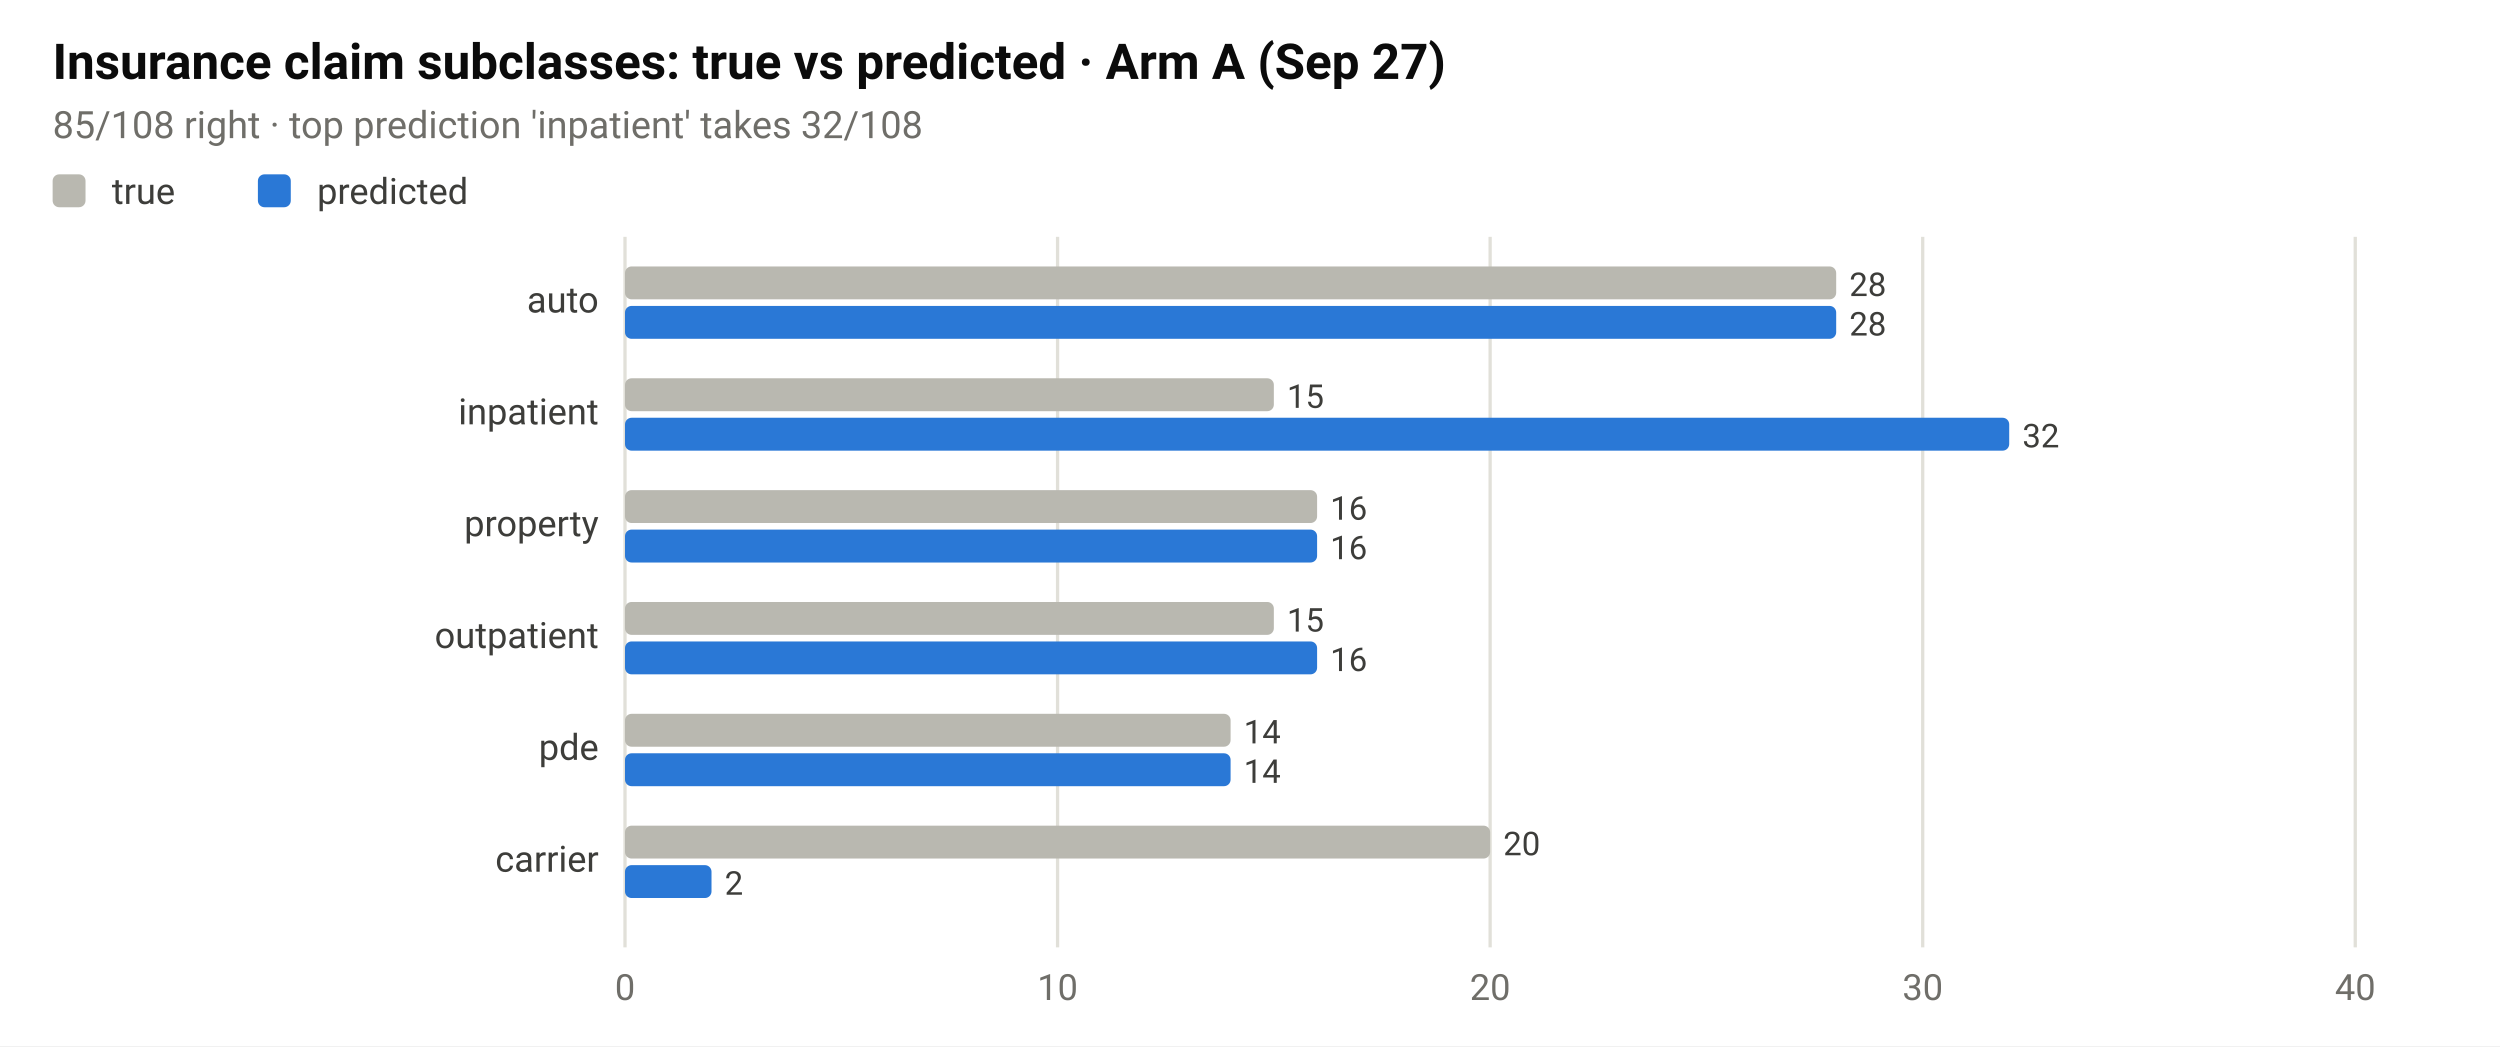
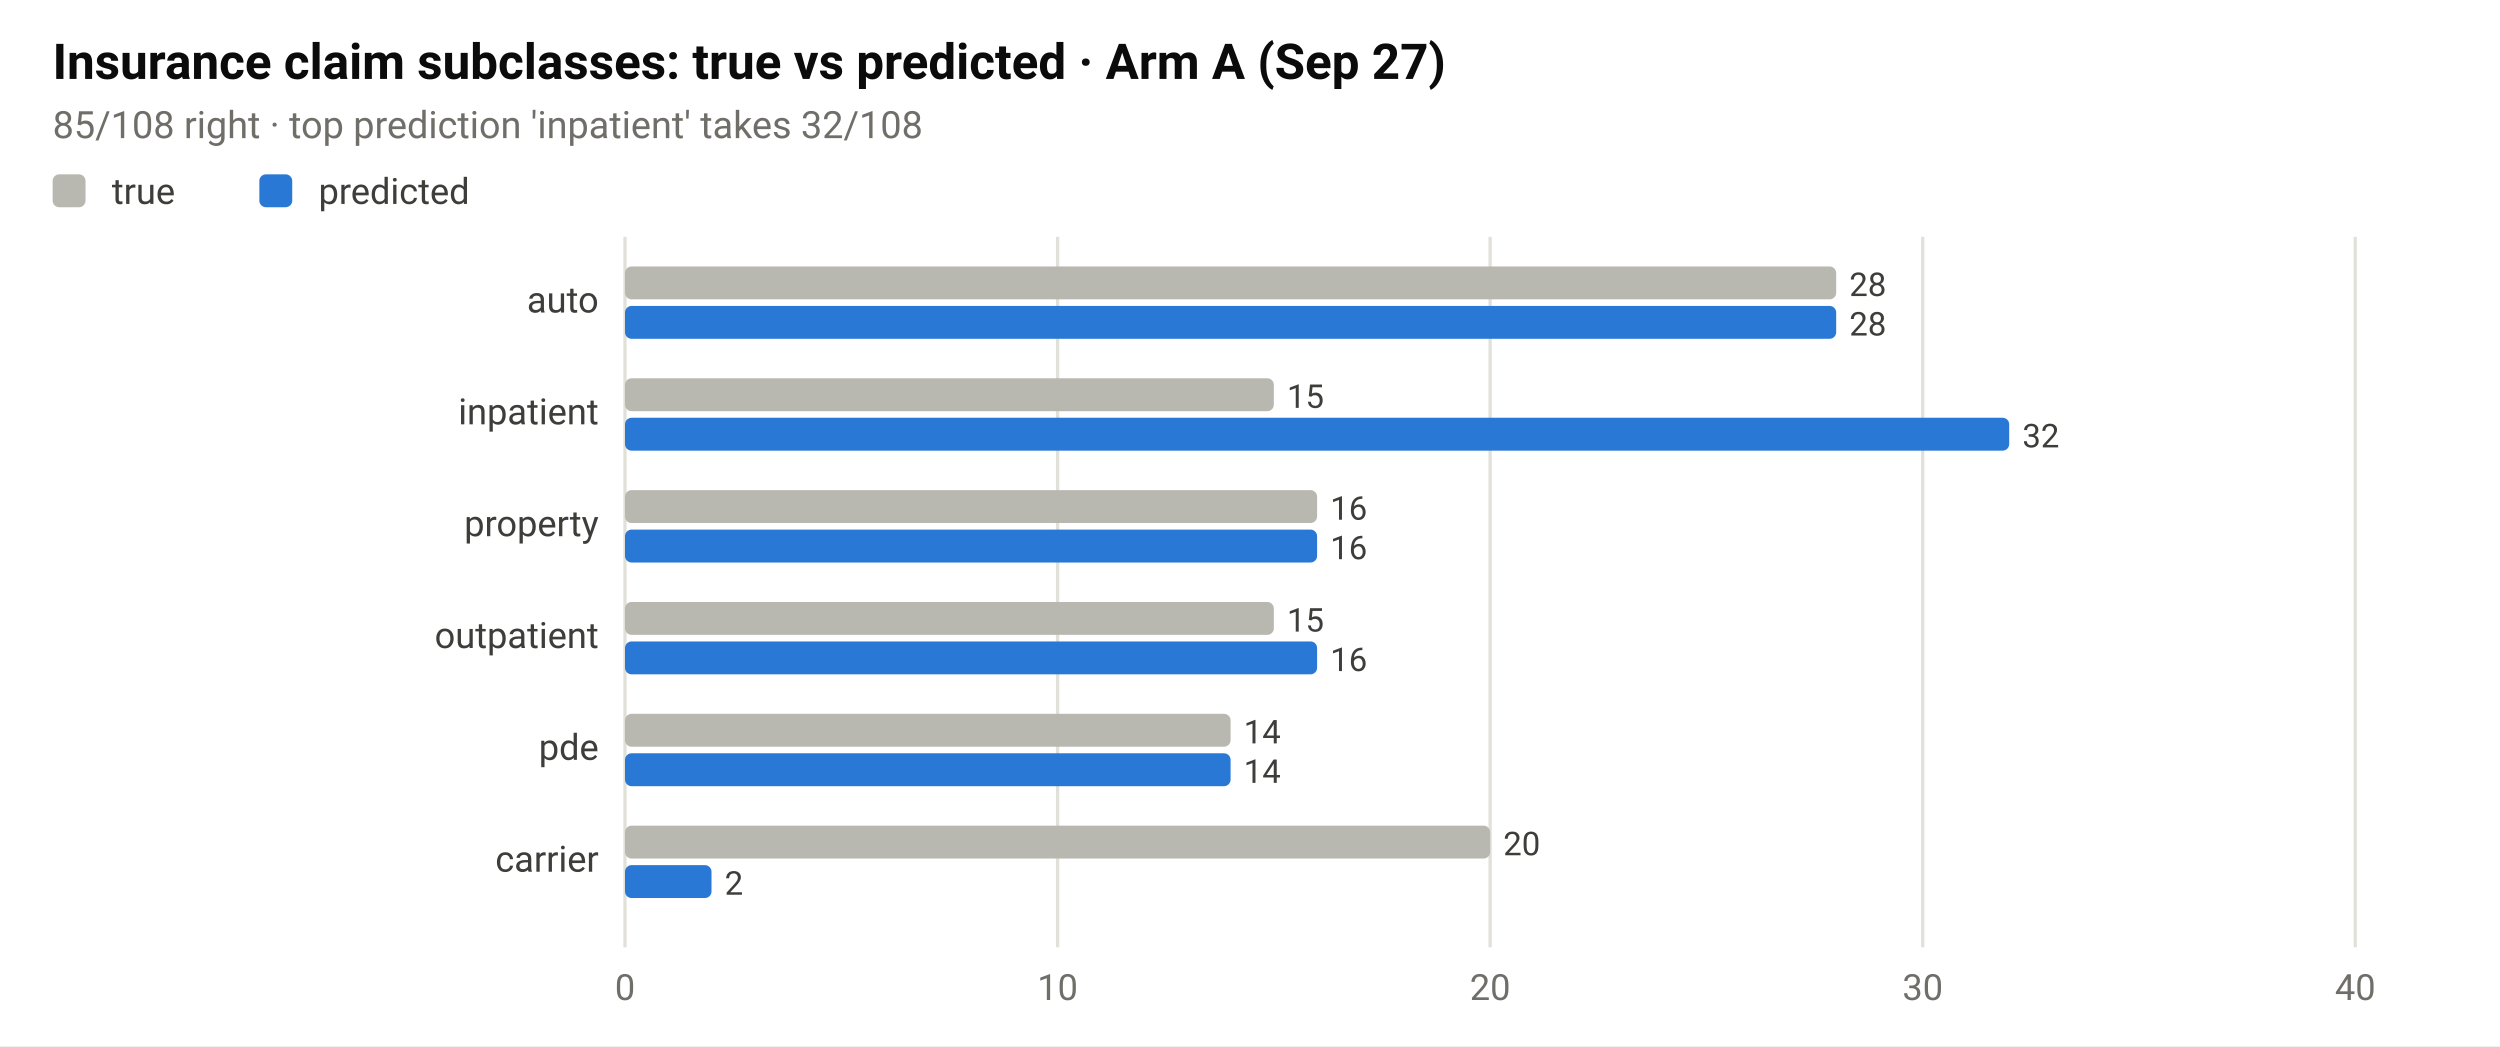
<svg xmlns="http://www.w3.org/2000/svg" width="760" height="318" viewBox="0 0 760 318" font-family="system-ui,-apple-system,'Segoe UI',Roboto,sans-serif" role="img">
  <rect width="760" height="318" fill="#ffffff" />
  <text x="16" y="24" font-size="15" font-weight="600" fill="#0b0b0b">Insurance claim subclasses: true vs predicted · Arm A (Sep 27)</text>
  <text x="16" y="42" font-size="11.5" fill="#6f6e69">85/108 right · top prediction 'inpatient' takes 32/108</text>
  <line x1="190" x2="190" y1="72" y2="288" stroke="#e1e0d9" />
  <text x="190" y="304" font-size="11" fill="#6f6e69" text-anchor="middle">0</text>
  <line x1="321.5" x2="321.5" y1="72" y2="288" stroke="#e1e0d9" />
  <text x="321.5" y="304" font-size="11" fill="#6f6e69" text-anchor="middle">10</text>
  <line x1="453" x2="453" y1="72" y2="288" stroke="#e1e0d9" />
  <text x="453" y="304" font-size="11" fill="#6f6e69" text-anchor="middle">20</text>
  <line x1="584.5" x2="584.5" y1="72" y2="288" stroke="#e1e0d9" />
  <text x="584.5" y="304" font-size="11" fill="#6f6e69" text-anchor="middle">30</text>
  <line x1="716" x2="716" y1="72" y2="288" stroke="#e1e0d9" />
  <text x="716" y="304" font-size="11" fill="#6f6e69" text-anchor="middle">40</text>
  <rect x="16" y="53" width="10" height="10" rx="2" fill="#b9b8b0" />
  <text x="34" y="62" font-size="11" fill="#3d3d3a" text-anchor="start">true</text>
-   <rect x="78.4" y="53" width="10" height="10" rx="2" fill="#2a78d6" />
-   <text x="96.4" y="62" font-size="11" fill="#3d3d3a" text-anchor="start">predicted</text>
+   <rect x="78.84" y="53" width="10" height="10" rx="2" fill="#2a78d6" />
+   <text x="96.84" y="62" font-size="11" fill="#3d3d3a" text-anchor="start">predicted</text>
  <text x="182" y="95" font-size="11" fill="#3d3d3a" text-anchor="end">auto</text>
  <rect x="190" y="81" width="368.2" height="10" fill="#b9b8b0" rx="2" />
  <text x="562.2" y="90" font-size="10" fill="#3d3d3a" text-anchor="start">28</text>
  <rect x="190" y="93" width="368.2" height="10" fill="#2a78d6" rx="2" />
  <text x="562.2" y="102" font-size="10" fill="#3d3d3a" text-anchor="start">28</text>
  <text x="182" y="129" font-size="11" fill="#3d3d3a" text-anchor="end">inpatient</text>
  <rect x="190" y="115" width="197.25" height="10" fill="#b9b8b0" rx="2" />
  <text x="391.25" y="124" font-size="10" fill="#3d3d3a" text-anchor="start">15</text>
  <rect x="190" y="127" width="420.8" height="10" fill="#2a78d6" rx="2" />
  <text x="614.8" y="136" font-size="10" fill="#3d3d3a" text-anchor="start">32</text>
  <text x="182" y="163" font-size="11" fill="#3d3d3a" text-anchor="end">property</text>
  <rect x="190" y="149" width="210.4" height="10" fill="#b9b8b0" rx="2" />
  <text x="404.4" y="158" font-size="10" fill="#3d3d3a" text-anchor="start">16</text>
  <rect x="190" y="161" width="210.4" height="10" fill="#2a78d6" rx="2" />
  <text x="404.4" y="170" font-size="10" fill="#3d3d3a" text-anchor="start">16</text>
  <text x="182" y="197" font-size="11" fill="#3d3d3a" text-anchor="end">outpatient</text>
  <rect x="190" y="183" width="197.25" height="10" fill="#b9b8b0" rx="2" />
  <text x="391.25" y="192" font-size="10" fill="#3d3d3a" text-anchor="start">15</text>
  <rect x="190" y="195" width="210.4" height="10" fill="#2a78d6" rx="2" />
  <text x="404.4" y="204" font-size="10" fill="#3d3d3a" text-anchor="start">16</text>
  <text x="182" y="231" font-size="11" fill="#3d3d3a" text-anchor="end">pde</text>
  <rect x="190" y="217" width="184.1" height="10" fill="#b9b8b0" rx="2" />
  <text x="378.1" y="226" font-size="10" fill="#3d3d3a" text-anchor="start">14</text>
  <rect x="190" y="229" width="184.1" height="10" fill="#2a78d6" rx="2" />
  <text x="378.1" y="238" font-size="10" fill="#3d3d3a" text-anchor="start">14</text>
  <text x="182" y="265" font-size="11" fill="#3d3d3a" text-anchor="end">carrier</text>
  <rect x="190" y="251" width="263" height="10" fill="#b9b8b0" rx="2" />
  <text x="457" y="260" font-size="10" fill="#3d3d3a" text-anchor="start">20</text>
  <rect x="190" y="263" width="26.3" height="10" fill="#2a78d6" rx="2" />
  <text x="220.3" y="272" font-size="10" fill="#3d3d3a" text-anchor="start">2</text>
</svg>
